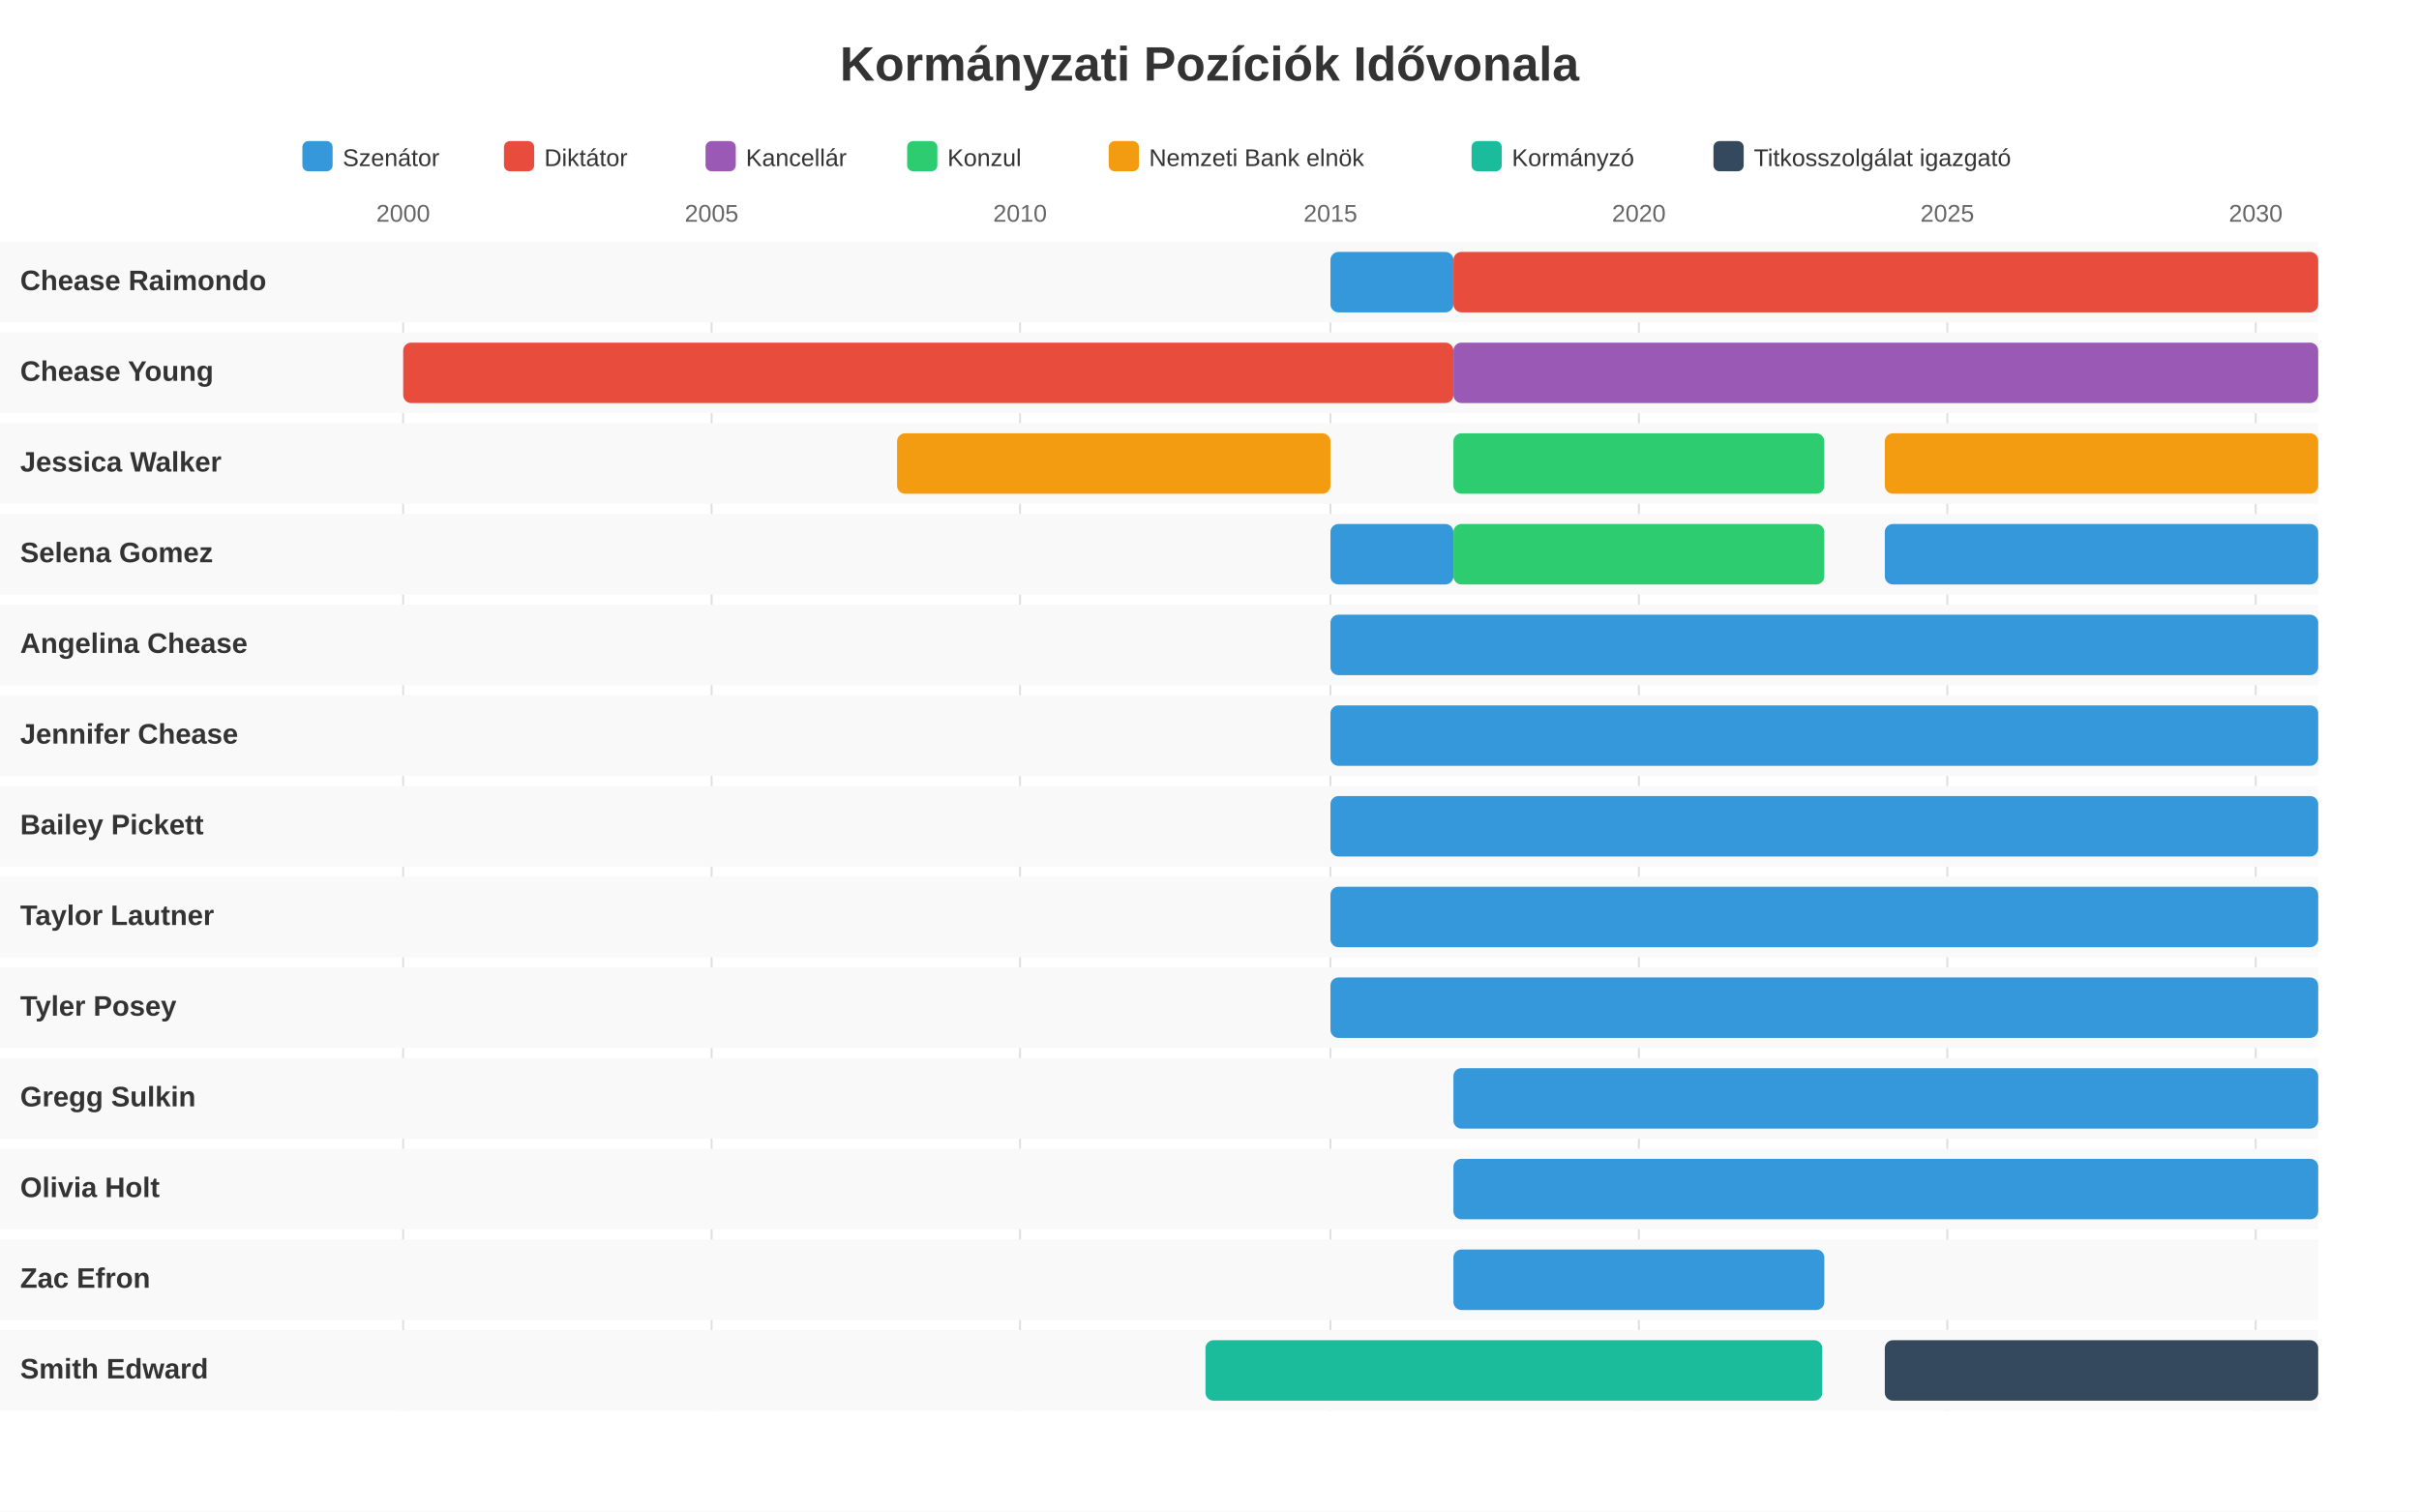
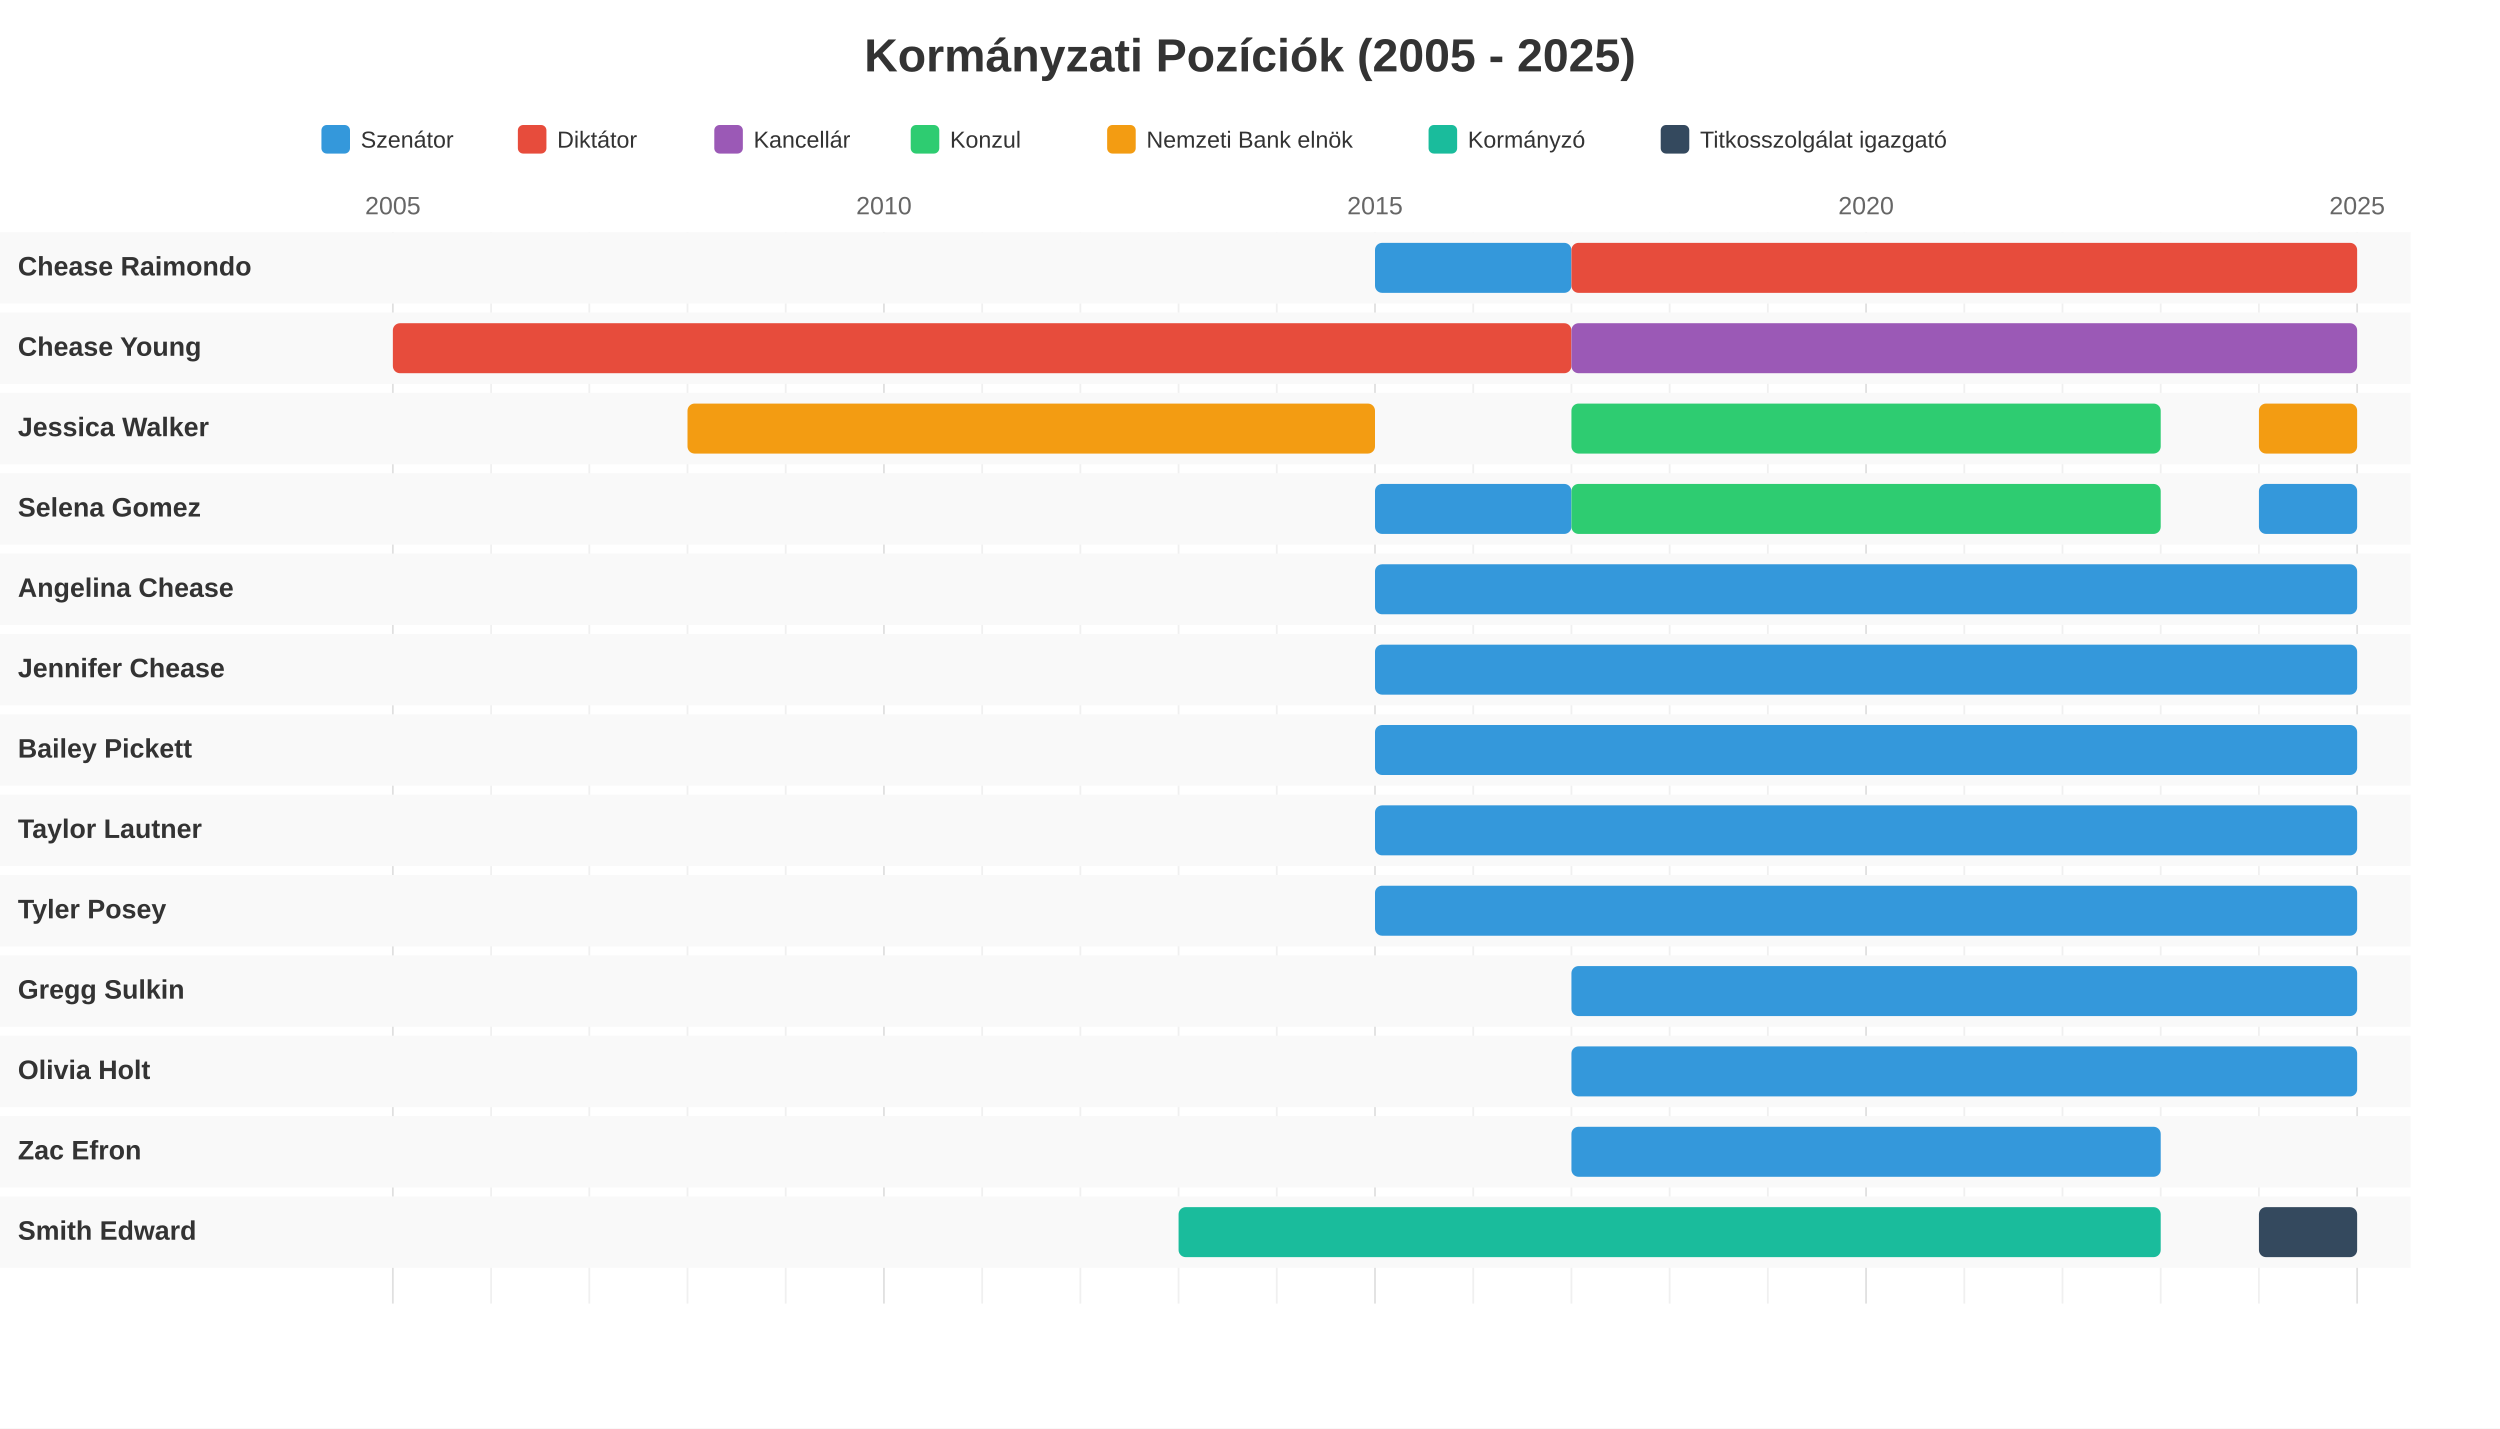
- <svg xmlns="http://www.w3.org/2000/svg" version="1.1" width="1200" height="750" font-family="Arial, sans-serif">
+ <svg xmlns="http://www.w3.org/2000/svg" version="1.1" width="1400" height="800" font-family="Arial, sans-serif">
  <style>
    .grid-line { stroke: #e0e0e0; stroke-width: 1; }
-     .year-label { font-size: 12px; fill: #666; text-anchor: middle; }
+     .year-label { font-size: 14px; fill: #666; text-anchor: middle; }
    .row-bg { fill: #f9f9f9; }
    .row-bg:nth-child(even) { fill: #ffffff; }
-     .bar-label { font-size: 11px; fill: white; text-anchor: middle; dominant-baseline: middle; pointer-events: none; text-shadow: 0px 0px 2px rgba(0,0,0,0.5); }
-     .name-label { font-size: 14px; fill: #333; dominant-baseline: middle; font-weight: bold; }
-     .legend-item { font-size: 12px; fill: #333; dominant-baseline: middle; }
-     .title { font-size: 24px; font-weight: bold; fill: #333; text-anchor: middle; }
+     .name-label { font-size: 15px; fill: #333; dominant-baseline: middle; font-weight: bold; }
+     .legend-item { font-size: 13px; fill: #333; dominant-baseline: middle; }
+     .title { font-size: 26px; font-weight: bold; fill: #333; text-anchor: middle; }
    
    /* Role Colors */
    .role-Diktátor { fill: #e74c3c; } /* Red */
    .role-Kancellár { fill: #9b59b6; } /* Purple */
    .role-Konzul { fill: #2ecc71; } /* Green */
    .role-Kormányzó { fill: #1abc9c; } /* Teal */
    .role-Nemzeti-Bank-elnök { fill: #f39c12; } /* Orange */
    .role-Szenátor { fill: #3498db; } /* Blue */
    .role-Titkosszolgálat-igazgató { fill: #34495e; } /* Dark Grey */
  </style>
  <rect width="100%" height="100%" fill="white" />
-   <text x="600" y="40" class="title">Kormányzati Pozíciók Idővonala</text>
-   <g transform="translate(150, 70)">
-     <rect x="0" y="0" width="15" height="15" class="role-Szenátor" rx="3" />
-     <text x="20" y="9" class="legend-item">Szenátor</text>
-     <rect x="100" y="0" width="15" height="15" class="role-Diktátor" rx="3" />
-     <text x="120" y="9" class="legend-item">Diktátor</text>
-     <rect x="200" y="0" width="15" height="15" class="role-Kancellár" rx="3" />
-     <text x="220" y="9" class="legend-item">Kancellár</text>
-     <rect x="300" y="0" width="15" height="15" class="role-Konzul" rx="3" />
-     <text x="320" y="9" class="legend-item">Konzul</text>
-     <rect x="400" y="0" width="15" height="15" class="role-Nemzeti-Bank-elnök" rx="3" />
-     <text x="420" y="9" class="legend-item">Nemzeti Bank elnök</text>
-     <rect x="580" y="0" width="15" height="15" class="role-Kormányzó" rx="3" />
-     <text x="600" y="9" class="legend-item">Kormányzó</text>
-     <rect x="700" y="0" width="15" height="15" class="role-Titkosszolgálat-igazgató" rx="3" />
-     <text x="720" y="9" class="legend-item">Titkosszolgálat igazgató</text>
+   <text x="700" y="40" class="title">Kormányzati Pozíciók (2005 - 2025)</text>
+   <g transform="translate(180, 70)">
+     <rect x="0" y="0" width="16" height="16" class="role-Szenátor" rx="3" />
+     <text x="22" y="9" class="legend-item">Szenátor</text>
+     <rect x="110" y="0" width="16" height="16" class="role-Diktátor" rx="3" />
+     <text x="132" y="9" class="legend-item">Diktátor</text>
+     <rect x="220" y="0" width="16" height="16" class="role-Kancellár" rx="3" />
+     <text x="242" y="9" class="legend-item">Kancellár</text>
+     <rect x="330" y="0" width="16" height="16" class="role-Konzul" rx="3" />
+     <text x="352" y="9" class="legend-item">Konzul</text>
+     <rect x="440" y="0" width="16" height="16" class="role-Nemzeti-Bank-elnök" rx="3" />
+     <text x="462" y="9" class="legend-item">Nemzeti Bank elnök</text>
+     <rect x="620" y="0" width="16" height="16" class="role-Kormányzó" rx="3" />
+     <text x="642" y="9" class="legend-item">Kormányzó</text>
+     <rect x="750" y="0" width="16" height="16" class="role-Titkosszolgálat-igazgató" rx="3" />
+     <text x="772" y="9" class="legend-item">Titkosszolgálat igazgató</text>
  </g>
-   <g transform="translate(200, 120)">
-     <line x1="0" y1="0" x2="0" y2="580" class="grid-line" />
-     <text x="0" y="-10" class="year-label">2000</text>
-     <line x1="153" y1="0" x2="153" y2="580" class="grid-line" />
-     <text x="153" y="-10" class="year-label">2005</text>
-     <line x1="306" y1="0" x2="306" y2="580" class="grid-line" />
-     <text x="306" y="-10" class="year-label">2010</text>
-     <line x1="460" y1="0" x2="460" y2="580" class="grid-line" />
-     <text x="460" y="-10" class="year-label">2015</text>
-     <line x1="613" y1="0" x2="613" y2="580" class="grid-line" />
-     <text x="613" y="-10" class="year-label">2020</text>
-     <line x1="766" y1="0" x2="766" y2="580" class="grid-line" />
-     <text x="766" y="-10" class="year-label">2025</text>
-     <line x1="919" y1="0" x2="919" y2="580" class="grid-line" />
-     <text x="919" y="-10" class="year-label">2030</text>
+   <g transform="translate(220, 130)">
+     <line x1="0" y1="0" x2="0" y2="600" class="grid-line" />
+     <text x="0" y="-10" class="year-label">2005</text>
+     <line x1="275" y1="0" x2="275" y2="600" class="grid-line" />
+     <text x="275" y="-10" class="year-label">2010</text>
+     <line x1="550" y1="0" x2="550" y2="600" class="grid-line" />
+     <text x="550" y="-10" class="year-label">2015</text>
+     <line x1="825" y1="0" x2="825" y2="600" class="grid-line" />
+     <text x="825" y="-10" class="year-label">2020</text>
+     <line x1="1100" y1="0" x2="1100" y2="600" class="grid-line" />
+     <text x="1100" y="-10" class="year-label">2025</text>
+     <line x1="55" y1="0" x2="55" y2="600" stroke="#f0f0f0" />
+     <line x1="110" y1="0" x2="110" y2="600" stroke="#f0f0f0" />
+     <line x1="165" y1="0" x2="165" y2="600" stroke="#f0f0f0" />
+     <line x1="220" y1="0" x2="220" y2="600" stroke="#f0f0f0" />
+     <line x1="330" y1="0" x2="330" y2="600" stroke="#f0f0f0" />
+     <line x1="385" y1="0" x2="385" y2="600" stroke="#f0f0f0" />
+     <line x1="440" y1="0" x2="440" y2="600" stroke="#f0f0f0" />
+     <line x1="495" y1="0" x2="495" y2="600" stroke="#f0f0f0" />
+     <line x1="605" y1="0" x2="605" y2="600" stroke="#f0f0f0" />
+     <line x1="660" y1="0" x2="660" y2="600" stroke="#f0f0f0" />
+     <line x1="715" y1="0" x2="715" y2="600" stroke="#f0f0f0" />
+     <line x1="770" y1="0" x2="770" y2="600" stroke="#f0f0f0" />
+     <line x1="880" y1="0" x2="880" y2="600" stroke="#f0f0f0" />
+     <line x1="935" y1="0" x2="935" y2="600" stroke="#f0f0f0" />
+     <line x1="990" y1="0" x2="990" y2="600" stroke="#f0f0f0" />
+     <line x1="1045" y1="0" x2="1045" y2="600" stroke="#f0f0f0" />
    <g transform="translate(0, 0)">
-       <rect x="-200" y="0" width="1150" height="40" class="row-bg" />
-       <text x="-190" y="20" class="name-label">Chease Raimondo</text>
-       <rect x="460" y="5" width="61" height="30" class="role-Szenátor" rx="4" />
-       <rect x="521" y="5" width="429" height="30" class="role-Diktátor" rx="4" />
+       <rect x="-220" y="0" width="1350" height="40" class="row-bg" />
+       <text x="-210" y="20" class="name-label">Chease Raimondo</text>
+       <rect x="550" y="6" width="110" height="28" class="role-Szenátor" rx="4" />
+       <rect x="660" y="6" width="440" height="28" class="role-Diktátor" rx="4" />
    </g>
    <g transform="translate(0, 45)">
-       <rect x="-200" y="0" width="1150" height="40" class="row-bg" />
-       <text x="-190" y="20" class="name-label">Chease Young</text>
-       <rect x="0" y="5" width="521" height="30" class="role-Diktátor" rx="4" />
-       <rect x="521" y="5" width="429" height="30" class="role-Kancellár" rx="4" />
+       <rect x="-220" y="0" width="1350" height="40" class="row-bg" />
+       <text x="-210" y="20" class="name-label">Chease Young</text>
+       <rect x="0" y="6" width="660" height="28" class="role-Diktátor" rx="4" />
+       <rect x="660" y="6" width="440" height="28" class="role-Kancellár" rx="4" />
    </g>
    <g transform="translate(0, 90)">
-       <rect x="-200" y="0" width="1150" height="40" class="row-bg" />
-       <text x="-190" y="20" class="name-label">Jessica Walker</text>
-       <rect x="245" y="5" width="215" height="30" class="role-Nemzeti-Bank-elnök" rx="4" />
-       <rect x="521" y="5" width="184" height="30" class="role-Konzul" rx="4" />
-       <rect x="735" y="5" width="215" height="30" class="role-Nemzeti-Bank-elnök" rx="4" />
+       <rect x="-220" y="0" width="1350" height="40" class="row-bg" />
+       <text x="-210" y="20" class="name-label">Jessica Walker</text>
+       <rect x="165" y="6" width="385" height="28" class="role-Nemzeti-Bank-elnök" rx="4" />
+       <rect x="660" y="6" width="330" height="28" class="role-Konzul" rx="4" />
+       <rect x="1045" y="6" width="55" height="28" class="role-Nemzeti-Bank-elnök" rx="4" />
    </g>
    <g transform="translate(0, 135)">
-       <rect x="-200" y="0" width="1150" height="40" class="row-bg" />
-       <text x="-190" y="20" class="name-label">Selena Gomez</text>
-       <rect x="460" y="5" width="61" height="30" class="role-Szenátor" rx="4" />
-       <rect x="521" y="5" width="184" height="30" class="role-Konzul" rx="4" />
-       <rect x="735" y="5" width="215" height="30" class="role-Szenátor" rx="4" />
+       <rect x="-220" y="0" width="1350" height="40" class="row-bg" />
+       <text x="-210" y="20" class="name-label">Selena Gomez</text>
+       <rect x="550" y="6" width="110" height="28" class="role-Szenátor" rx="4" />
+       <rect x="660" y="6" width="330" height="28" class="role-Konzul" rx="4" />
+       <rect x="1045" y="6" width="55" height="28" class="role-Szenátor" rx="4" />
    </g>
    <g transform="translate(0, 180)">
-       <rect x="-200" y="0" width="1150" height="40" class="row-bg" />
-       <text x="-190" y="20" class="name-label">Angelina Chease</text>
-       <rect x="460" y="5" width="490" height="30" class="role-Szenátor" rx="4" />
+       <rect x="-220" y="0" width="1350" height="40" class="row-bg" />
+       <text x="-210" y="20" class="name-label">Angelina Chease</text>
+       <rect x="550" y="6" width="550" height="28" class="role-Szenátor" rx="4" />
    </g>
    <g transform="translate(0, 225)">
-       <rect x="-200" y="0" width="1150" height="40" class="row-bg" />
-       <text x="-190" y="20" class="name-label">Jennifer Chease</text>
-       <rect x="460" y="5" width="490" height="30" class="role-Szenátor" rx="4" />
+       <rect x="-220" y="0" width="1350" height="40" class="row-bg" />
+       <text x="-210" y="20" class="name-label">Jennifer Chease</text>
+       <rect x="550" y="6" width="550" height="28" class="role-Szenátor" rx="4" />
    </g>
    <g transform="translate(0, 270)">
-       <rect x="-200" y="0" width="1150" height="40" class="row-bg" />
-       <text x="-190" y="20" class="name-label">Bailey Pickett</text>
-       <rect x="460" y="5" width="490" height="30" class="role-Szenátor" rx="4" />
+       <rect x="-220" y="0" width="1350" height="40" class="row-bg" />
+       <text x="-210" y="20" class="name-label">Bailey Pickett</text>
+       <rect x="550" y="6" width="550" height="28" class="role-Szenátor" rx="4" />
    </g>
    <g transform="translate(0, 315)">
-       <rect x="-200" y="0" width="1150" height="40" class="row-bg" />
-       <text x="-190" y="20" class="name-label">Taylor Lautner</text>
-       <rect x="460" y="5" width="490" height="30" class="role-Szenátor" rx="4" />
+       <rect x="-220" y="0" width="1350" height="40" class="row-bg" />
+       <text x="-210" y="20" class="name-label">Taylor Lautner</text>
+       <rect x="550" y="6" width="550" height="28" class="role-Szenátor" rx="4" />
    </g>
    <g transform="translate(0, 360)">
-       <rect x="-200" y="0" width="1150" height="40" class="row-bg" />
-       <text x="-190" y="20" class="name-label">Tyler Posey</text>
-       <rect x="460" y="5" width="490" height="30" class="role-Szenátor" rx="4" />
+       <rect x="-220" y="0" width="1350" height="40" class="row-bg" />
+       <text x="-210" y="20" class="name-label">Tyler Posey</text>
+       <rect x="550" y="6" width="550" height="28" class="role-Szenátor" rx="4" />
    </g>
    <g transform="translate(0, 405)">
-       <rect x="-200" y="0" width="1150" height="40" class="row-bg" />
-       <text x="-190" y="20" class="name-label">Gregg Sulkin</text>
-       <rect x="521" y="5" width="429" height="30" class="role-Szenátor" rx="4" />
+       <rect x="-220" y="0" width="1350" height="40" class="row-bg" />
+       <text x="-210" y="20" class="name-label">Gregg Sulkin</text>
+       <rect x="660" y="6" width="440" height="28" class="role-Szenátor" rx="4" />
    </g>
    <g transform="translate(0, 450)">
-       <rect x="-200" y="0" width="1150" height="40" class="row-bg" />
-       <text x="-190" y="20" class="name-label">Olivia Holt</text>
-       <rect x="521" y="5" width="429" height="30" class="role-Szenátor" rx="4" />
+       <rect x="-220" y="0" width="1350" height="40" class="row-bg" />
+       <text x="-210" y="20" class="name-label">Olivia Holt</text>
+       <rect x="660" y="6" width="440" height="28" class="role-Szenátor" rx="4" />
    </g>
    <g transform="translate(0, 495)">
-       <rect x="-200" y="0" width="1150" height="40" class="row-bg" />
-       <text x="-190" y="20" class="name-label">Zac Efron</text>
-       <rect x="521" y="5" width="184" height="30" class="role-Szenátor" rx="4" />
+       <rect x="-220" y="0" width="1350" height="40" class="row-bg" />
+       <text x="-210" y="20" class="name-label">Zac Efron</text>
+       <rect x="660" y="6" width="330" height="28" class="role-Szenátor" rx="4" />
    </g>
    <g transform="translate(0, 540)">
-       <rect x="-200" y="0" width="1150" height="40" class="row-bg" />
-       <text x="-190" y="20" class="name-label">Smith Edward</text>
-       <rect x="398" y="5" width="306" height="30" class="role-Kormányzó" rx="4" />
-       <rect x="735" y="5" width="215" height="30" class="role-Titkosszolgálat-igazgató" rx="4" />
+       <rect x="-220" y="0" width="1350" height="40" class="row-bg" />
+       <text x="-210" y="20" class="name-label">Smith Edward</text>
+       <rect x="440" y="6" width="550" height="28" class="role-Kormányzó" rx="4" />
+       <rect x="1045" y="6" width="55" height="28" class="role-Titkosszolgálat-igazgató" rx="4" />
    </g>
  </g>
</svg>
